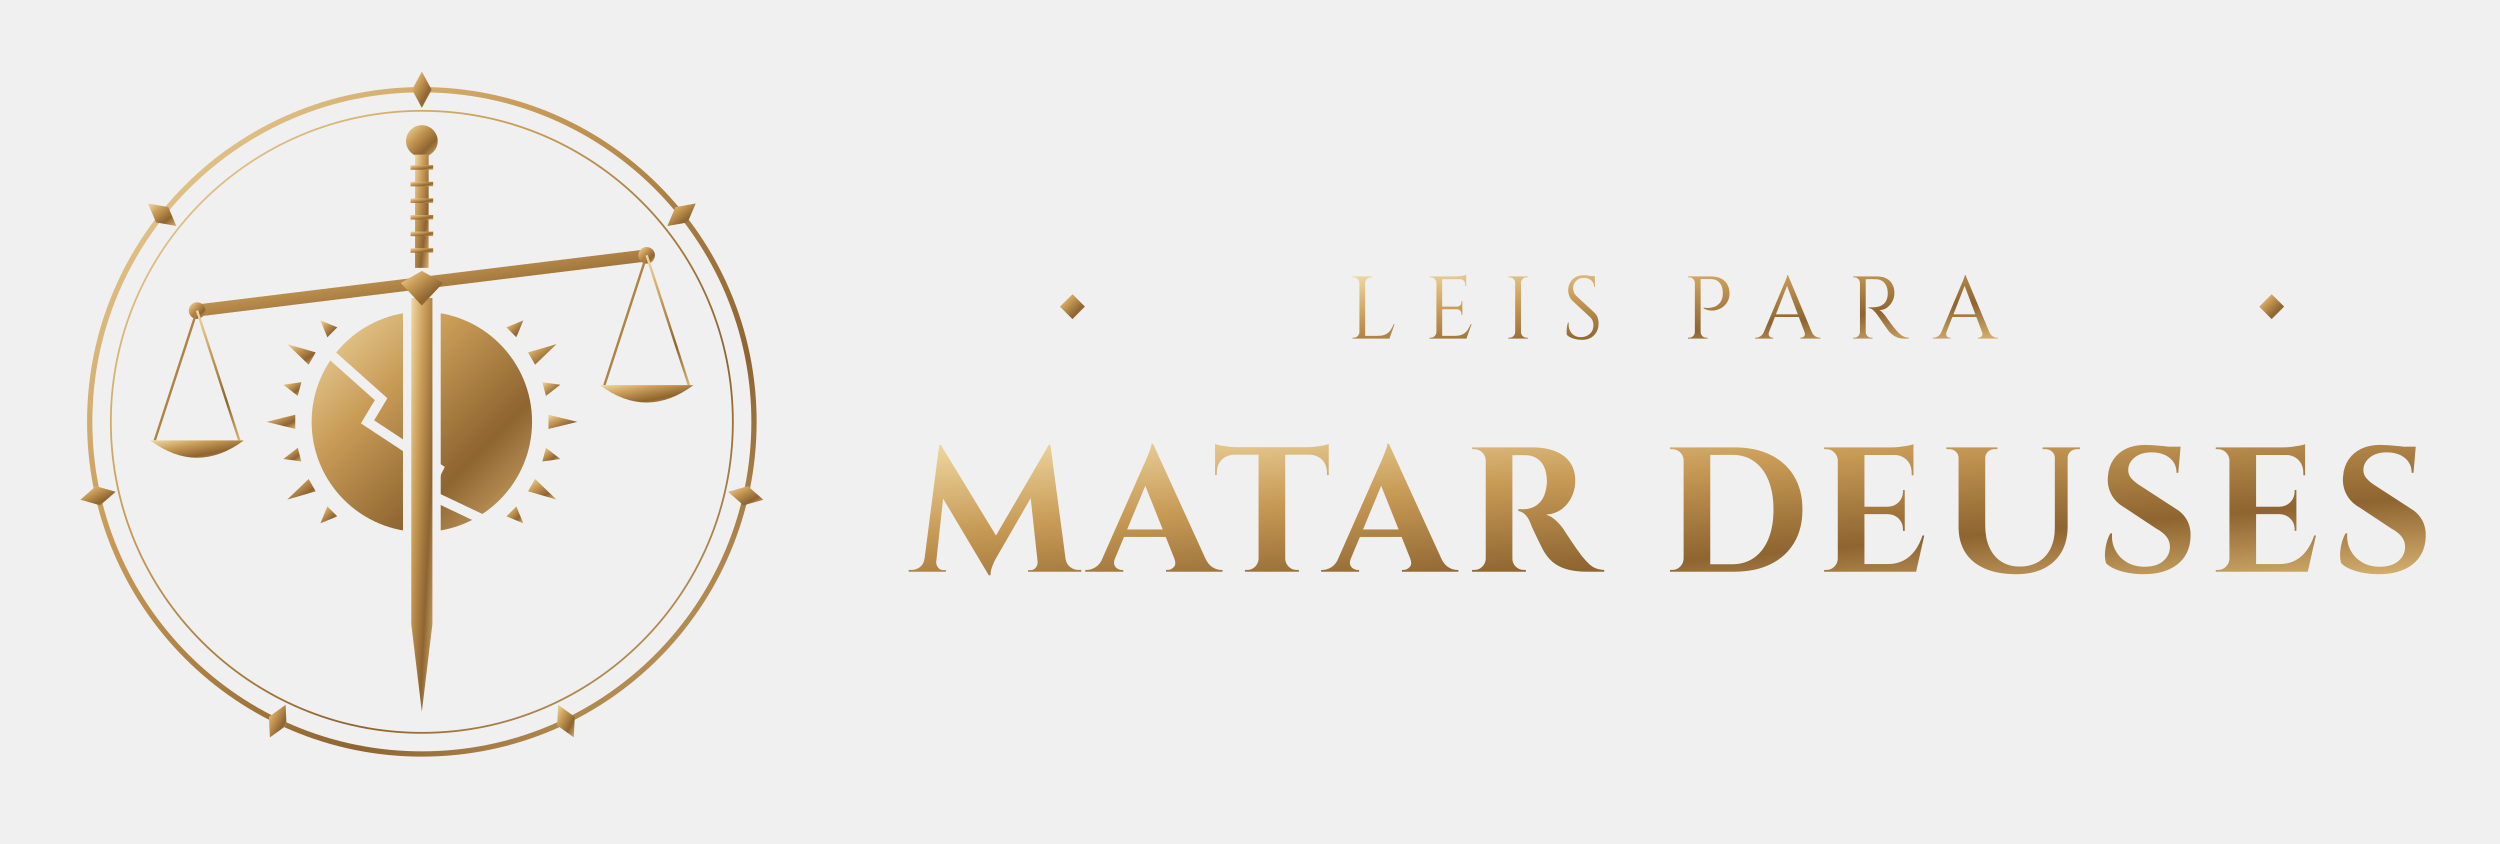
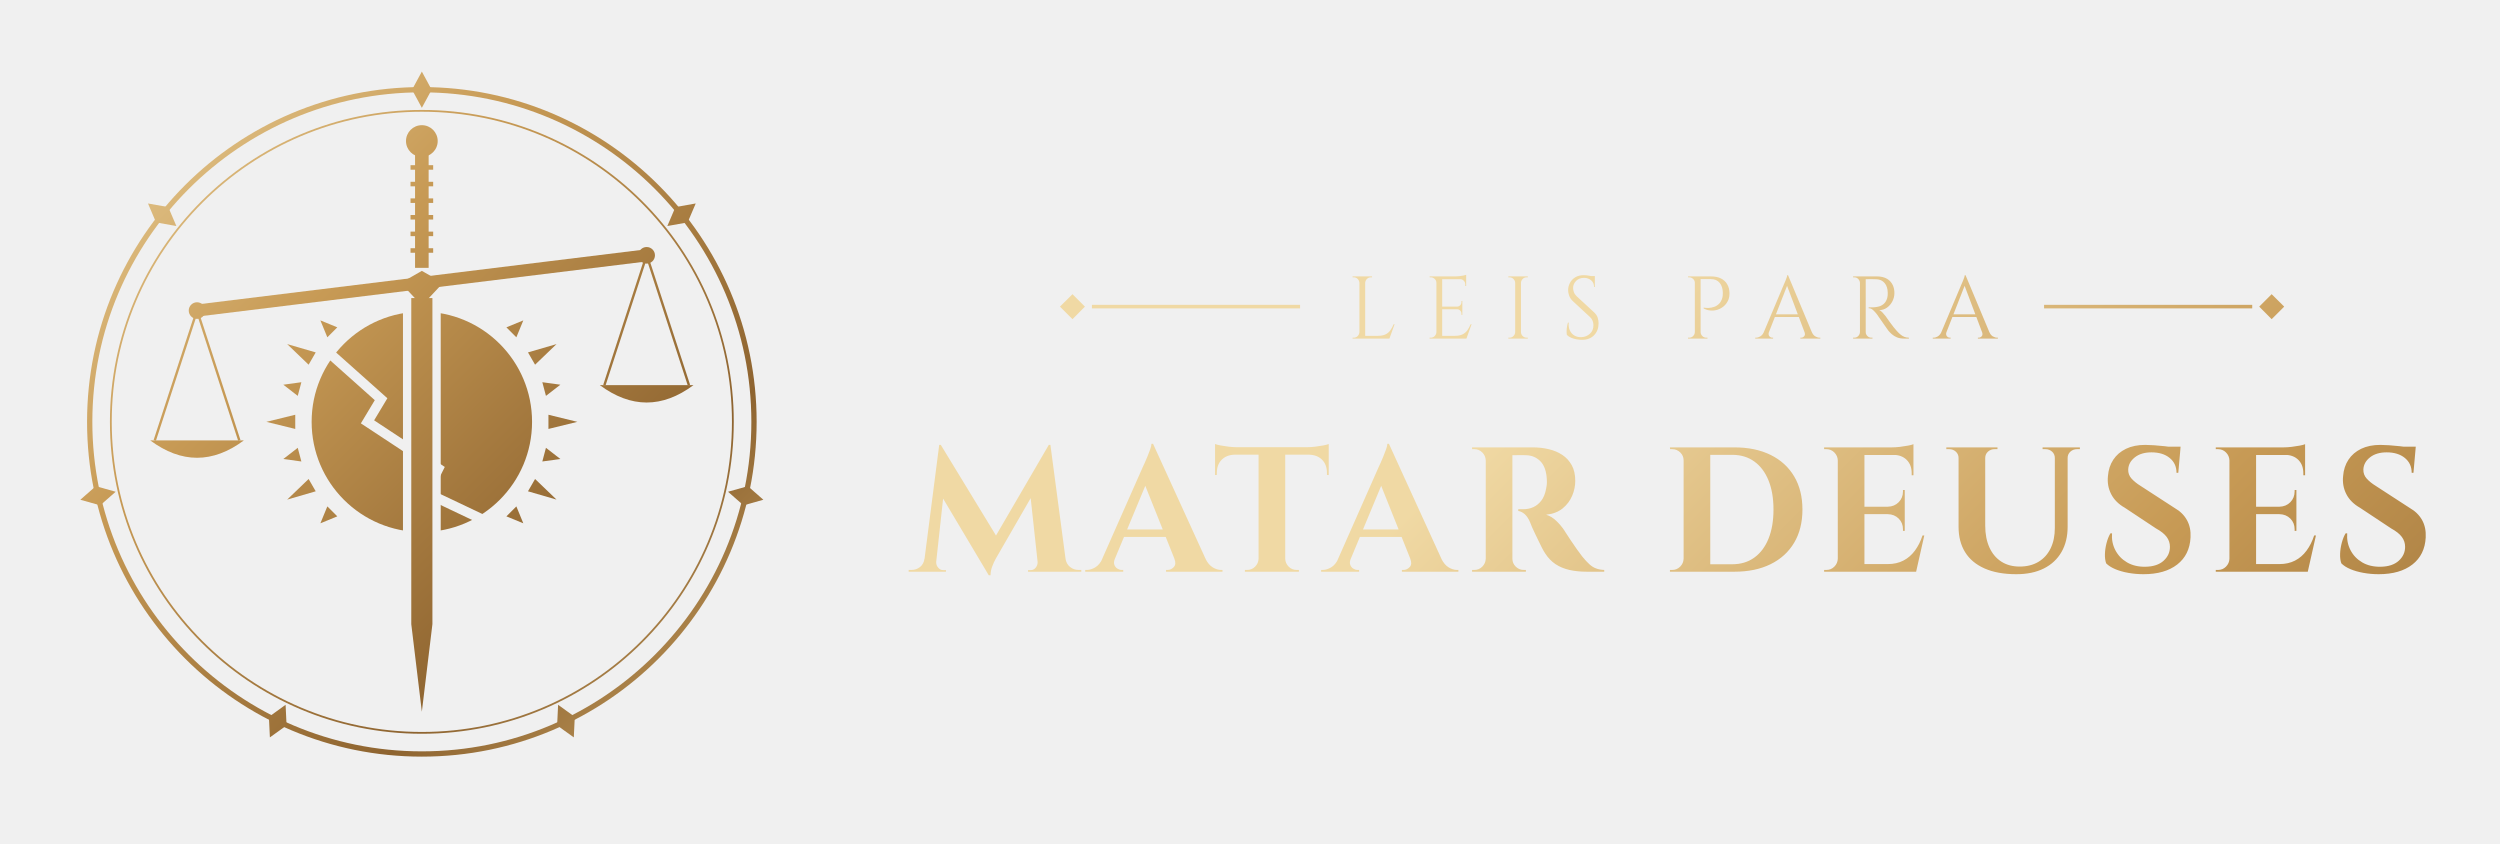
<svg xmlns="http://www.w3.org/2000/svg" viewBox="0 0 2252 760" width="2252" height="760">
  <defs>
-     <linearGradient id="bronze-g" x1="0" y1="0" x2="1" y2="1">
+     <linearGradient id="bronze-g" gradientUnits="userSpaceOnUse" x1="0" y1="0" x2="1000" y2="1000">
      <stop offset="0" stop-color="#F0D9A4" />
      <stop offset="0.35" stop-color="#C79A55" />
      <stop offset="0.7" stop-color="#8E6430" />
      <stop offset="1" stop-color="#D7B271" />
    </linearGradient>
    <mask id="bronzeH-disk" maskUnits="userSpaceOnUse" x="0" y="0" width="1000" height="1000">
      <rect width="1000" height="1000" fill="white" />
      <polyline points="372,404 446,470 428,500 522,562 506,594 628,652" fill="none" stroke="black" stroke-width="13" stroke-linejoin="miter" />
      <polygon points="486,336 514,336 514,768 500,884 486,768" fill="black" stroke="black" stroke-width="22" stroke-linejoin="miter" />
    </mask>
  </defs>
  <g transform="translate(40,40) scale(0.68)">
    <circle cx="500" cy="500" r="440" fill="none" stroke="url(#bronze-g)" stroke-width="7" />
    <circle cx="500" cy="500" r="412" fill="none" stroke="url(#bronze-g)" stroke-width="2.4" />
    <polygon points="500.0,36.0 513.0,60.0 500.0,84.0 487.0,60.0" fill="url(#bronze-g)" />
    <polygon points="862.8,210.7 852.1,235.8 825.2,240.6 835.9,215.5" fill="url(#bronze-g)" />
    <polygon points="952.4,603.2 926.1,610.6 905.6,592.6 931.9,585.2" fill="url(#bronze-g)" />
    <polygon points="701.3,918.0 679.2,902.1 680.5,874.8 702.6,890.8" fill="url(#bronze-g)" />
    <polygon points="298.7,918.0 297.4,890.8 319.5,874.8 320.8,902.1" fill="url(#bronze-g)" />
    <polygon points="47.6,603.2 68.1,585.2 94.4,592.6 73.9,610.6" fill="url(#bronze-g)" />
    <polygon points="137.2,210.7 164.1,215.5 174.8,240.6 147.9,235.8" fill="url(#bronze-g)" />
    <polygon points="667.7,490.6 706.0,500.0 667.7,509.4" fill="url(#bronze-g)" />
    <polygon points="664.4,534.4 683.5,549.2 659.6,552.5" fill="url(#bronze-g)" />
    <polygon points="650.0,575.7 678.4,603.0 640.6,592.0" fill="url(#bronze-g)" />
    <polygon points="625.2,612.0 634.4,634.4 612.0,625.2" fill="url(#bronze-g)" />
    <polygon points="388.0,625.2 365.6,634.4 374.8,612.0" fill="url(#bronze-g)" />
    <polygon points="359.4,592.0 321.6,603.0 350.0,575.7" fill="url(#bronze-g)" />
    <polygon points="340.4,552.5 316.5,549.2 335.6,534.4" fill="url(#bronze-g)" />
    <polygon points="332.3,509.4 294.0,500.0 332.3,490.6" fill="url(#bronze-g)" />
    <polygon points="335.6,465.6 316.5,450.8 340.4,447.5" fill="url(#bronze-g)" />
    <polygon points="350.0,424.3 321.6,397.0 359.4,408.0" fill="url(#bronze-g)" />
    <polygon points="374.8,388.0 365.6,365.6 388.0,374.8" fill="url(#bronze-g)" />
    <polygon points="612.0,374.8 634.4,365.6 625.2,388.0" fill="url(#bronze-g)" />
    <polygon points="640.6,408.0 678.4,397.0 650.0,424.3" fill="url(#bronze-g)" />
    <polygon points="659.6,447.5 683.5,450.8 664.4,465.6" fill="url(#bronze-g)" />
    <circle cx="500" cy="500" r="146" fill="url(#bronze-g)" mask="url(#bronzeH-disk)" />
    <circle cx="500" cy="128" r="21" fill="url(#bronze-g)" />
    <rect x="491" y="146" width="18" height="150" fill="url(#bronze-g)" />
    <rect x="485" y="160" width="30" height="6" fill="url(#bronze-g)" />
    <rect x="485" y="182" width="30" height="6" fill="url(#bronze-g)" />
    <rect x="485" y="204" width="30" height="6" fill="url(#bronze-g)" />
    <rect x="485" y="226" width="30" height="6" fill="url(#bronze-g)" />
    <rect x="485" y="248" width="30" height="6" fill="url(#bronze-g)" />
    <rect x="485" y="270" width="30" height="6" fill="url(#bronze-g)" />
    <polygon points="486,336 514,336 514,768 500,884 486,768" fill="url(#bronze-g)" />
    <polygon points="201.3,344.6 796.8,271.5 798.7,287.4 203.2,360.5" fill="url(#bronze-g)" />
    <polygon points="472,316 500,300 528,316 500,346" fill="url(#bronze-g)" />
    <circle cx="202.2" cy="352.6" r="11" fill="url(#bronze-g)" />
    <line x1="202.2" y1="352.6" x2="146.2" y2="524.6" stroke="url(#bronze-g)" stroke-width="3.2" />
    <line x1="202.2" y1="352.6" x2="258.2" y2="524.6" stroke="url(#bronze-g)" stroke-width="3.2" />
    <path d="M140.2,524.6 Q202.2,570.6 264.2,524.6 Z" fill="url(#bronze-g)" />
    <circle cx="797.8" cy="279.4" r="11" fill="url(#bronze-g)" />
    <line x1="797.8" y1="279.4" x2="741.8" y2="451.4" stroke="url(#bronze-g)" stroke-width="3.2" />
    <line x1="797.8" y1="279.4" x2="853.8" y2="451.4" stroke="url(#bronze-g)" stroke-width="3.2" />
    <path d="M735.8,451.4 Q797.8,497.4 859.8,451.4 Z" fill="url(#bronze-g)" />
  </g>
  <g transform="translate(1506.2,225.0)">
    <path d="M-276.44 24.0V80.0H-281.64V24.0ZM-254.84 77.52V80.0H-276.68V77.52ZM-249.96 67.04 -254.6 80.0H-267.88L-265.0 77.52Q-260.76 77.52 -258.08 76.2Q-255.4 74.88 -253.72 72.48Q-252.04 70.08 -250.76 67.04ZM-281.4 74.16V80.0H-287.8V79.2Q-287.8 79.2 -287.28 79.2Q-286.76 79.2 -286.76 79.2Q-284.68 79.2 -283.2 77.72Q-281.72 76.24 -281.64 74.16ZM-281.4 29.84H-281.64Q-281.72 27.76 -283.2 26.28Q-284.68 24.8 -286.76 24.8Q-286.76 24.8 -287.28 24.8Q-287.8 24.8 -287.8 24.8V24.0H-281.4ZM-276.68 29.84V24.0H-270.28V24.8Q-270.36 24.8 -270.84 24.8Q-271.32 24.8 -271.32 24.8Q-273.4 24.8 -274.88 26.28Q-276.36 27.76 -276.44 29.84ZM-207.08 24.0V80.0H-212.28V24.0ZM-185.48 77.52V80.0H-207.32V77.52ZM-188.92 51.2V53.6H-207.32V51.2ZM-185.48 24.0V26.48H-207.32V24.0ZM-180.6 67.04 -185.24 80.0H-198.52L-195.64 77.52Q-191.4 77.52 -188.72 76.2Q-186.04 74.88 -184.36 72.48Q-182.68 70.08 -181.4 67.04ZM-188.92 53.44V58.72H-189.72V57.52Q-189.72 55.92 -190.84 54.76Q-191.96 53.6 -193.56 53.6V53.44ZM-188.92 46.08V51.36H-193.56V51.2Q-191.96 51.12 -190.84 49.96Q-189.72 48.8 -189.72 47.2V46.08ZM-185.48 26.24V32.64H-186.28V31.2Q-186.28 29.28 -187.64 27.88Q-189.0 26.48 -191.0 26.4V26.24ZM-185.48 22.56V24.88L-195.24 24.0Q-193.48 24.0 -191.52 23.76Q-189.56 23.52 -187.88 23.2Q-186.2 22.88 -185.48 22.56ZM-212.04 74.16V80.0H-218.44V79.2Q-218.44 79.2 -217.92 79.2Q-217.4 79.2 -217.4 79.2Q-215.32 79.2 -213.84 77.72Q-212.36 76.24 -212.28 74.16ZM-212.04 29.84H-212.28Q-212.28 27.76 -213.8 26.28Q-215.32 24.8 -217.4 24.8Q-217.4 24.8 -217.88 24.8Q-218.36 24.8 -218.36 24.8L-218.44 24.0H-212.04ZM-136.12 24.0V80.0H-141.32V24.0ZM-141.08 74.16V80.0H-147.48V79.2Q-147.48 79.2 -146.96 79.2Q-146.44 79.2 -146.44 79.2Q-144.36 79.2 -142.88 77.72Q-141.4 76.24 -141.32 74.16ZM-141.08 29.84H-141.32Q-141.4 27.76 -142.88 26.28Q-144.36 24.8 -146.44 24.8Q-146.44 24.8 -146.96 24.8Q-147.48 24.8 -147.48 24.8V24.0H-141.08ZM-136.36 74.16H-136.12Q-136.04 76.24 -134.56 77.72Q-133.08 79.2 -131.0 79.2Q-131.0 79.2 -130.52 79.2Q-130.04 79.2 -129.96 79.2V80.0H-136.36ZM-136.36 29.84V24.0H-129.96V24.8Q-130.04 24.8 -130.52 24.8Q-131.0 24.8 -131.0 24.8Q-133.08 24.8 -134.56 26.28Q-136.04 27.76 -136.12 29.84ZM-79.56 22.88Q-78.28 22.88 -76.8 23.04Q-75.32 23.2 -73.92 23.48Q-72.52 23.76 -71.36 24.04Q-70.2 24.32 -69.56 24.64V33.52H-70.28Q-70.28 29.68 -72.92 27.48Q-75.56 25.28 -79.32 25.28Q-83.72 25.28 -86.44 28.04Q-89.16 30.8 -89.16 34.48Q-89.16 36.0 -88.48 38.04Q-87.8 40.08 -85.96 41.84L-70.2 56.4Q-67.8 58.64 -67.0 61.2Q-66.2 63.76 -66.2 66.16Q-66.2 72.8 -70.24 76.96Q-74.28 81.12 -81.16 81.12Q-83.08 81.12 -85.68 80.72Q-88.28 80.32 -90.72 79.32Q-93.16 78.32 -94.76 76.72Q-95.0 75.44 -95.0 73.52Q-95.0 71.6 -94.68 69.48Q-94.36 67.36 -93.8 65.6H-93.08Q-93.48 69.68 -92.04 72.72Q-90.6 75.76 -87.84 77.32Q-85.08 78.88 -81.56 78.72Q-77.16 78.48 -74.0 75.64Q-70.84 72.8 -70.84 68.0Q-70.84 65.68 -71.64 63.8Q-72.44 61.92 -73.96 60.56L-89.32 46.32Q-91.72 44.08 -92.68 41.4Q-93.64 38.72 -93.64 36.4Q-93.64 33.04 -92.04 29.92Q-90.44 26.8 -87.28 24.84Q-84.12 22.88 -79.56 22.88ZM-69.56 23.68V25.36H-75.64V23.68ZM24.68 24.0H35.24Q40.36 24.0 44.04 25.84Q47.72 27.68 49.72 31.16Q51.72 34.64 51.72 39.44Q51.72 43.12 50.28 46.04Q48.84 48.96 46.44 50.96Q44.04 52.96 41 53.96Q37.96 54.96 34.72 54.72Q31.48 54.48 28.44 52.88V52.08Q28.44 52.08 29.8 52.28Q31.16 52.48 33.28 52.36Q35.4 52.24 37.76 51.48Q40.12 50.72 42.16 48.8Q44.2 46.88 45.24 43.44Q45.48 42.56 45.64 41.24Q45.8 39.92 45.72 38.64Q45.64 33.12 42.84 29.76Q40.04 26.4 34.92 26.4H25.48Q25.48 26.4 25.28 25.8Q25.08 25.2 24.88 24.6Q24.68 24.0 24.68 24.0ZM25.72 24.0V80.0H20.52V24.0ZM20.76 74.16V80.0H14.36V79.2Q14.36 79.2 14.88 79.2Q15.4 79.2 15.4 79.2Q17.48 79.2 18.96 77.72Q20.44 76.24 20.52 74.16ZM20.76 29.84H20.52Q20.52 27.76 19 26.28Q17.48 24.8 15.4 24.8Q15.4 24.8 14.92 24.8Q14.44 24.8 14.44 24.8L14.36 24.0H20.76ZM25.48 74.16H25.72Q25.8 76.24 27.28 77.72Q28.76 79.2 30.84 79.2Q30.84 79.2 31.36 79.2Q31.88 79.2 31.88 79.2V80.0H25.48ZM104.44 22.88 128.12 79.52H121.32L102.84 30.48ZM87.24 74.16Q86.68 75.76 87.08 76.88Q87.48 78.0 88.4 78.6Q89.32 79.2 90.28 79.2H91.0V80.0H74.92V79.2Q74.92 79.2 75.28 79.2Q75.64 79.2 75.64 79.2Q77.48 79.2 79.44 78.04Q81.4 76.88 82.68 74.16ZM104.44 22.88 105.16 28.48 85.08 79.76H80.28L100.76 31.12Q100.76 31.12 101.2 30.12Q101.64 29.12 102.24 27.68Q102.84 26.24 103.28 24.88Q103.72 23.52 103.72 22.88ZM115.72 58.16V60.56H90.68V58.16ZM119.32 74.16H125.88Q127.08 76.88 129.08 78.04Q131.08 79.2 132.92 79.2Q132.92 79.2 133.24 79.2Q133.56 79.2 133.56 79.2V80.0H115.56V79.2H116.28Q117.8 79.2 119.0 77.88Q120.2 76.56 119.32 74.16ZM173.4 24.0H184.68Q188.28 24.0 191.2 25.04Q194.12 26.08 196.12 28.04Q198.12 30.0 199.2 32.76Q200.28 35.52 200.28 39.04Q200.28 42.88 198.48 46.4Q196.68 49.92 193.6 52.12Q190.52 54.32 186.68 54.32Q188.04 54.88 189.64 56.6Q191.24 58.32 192.44 59.92Q192.44 59.92 193.52 61.48Q194.6 63.04 196.24 65.28Q197.88 67.52 199.56 69.68Q201.24 71.84 202.44 73.12Q204.04 74.88 205.64 76.24Q207.24 77.6 209.12 78.4Q211.0 79.2 213.32 79.2V80.0H208.92Q205.24 80.0 202.56 78.88Q199.88 77.76 198.04 76.12Q196.2 74.48 194.92 72.96Q194.68 72.64 193.6 71.12Q192.52 69.6 191.04 67.48Q189.56 65.36 188.12 63.28Q186.68 61.2 185.64 59.72Q184.6 58.24 184.44 58.0Q182.92 56.0 181.08 54.32Q179.24 52.64 177.08 52.64V51.84Q177.08 51.84 178.32 51.88Q179.56 51.92 181.32 51.84Q183.4 51.76 185.88 51.2Q188.36 50.64 190.52 48.88Q192.68 47.12 193.8 43.52Q194.04 42.64 194.2 41.32Q194.36 40.0 194.28 38.72Q194.2 33.28 191.52 30.04Q188.84 26.8 184.36 26.56Q182.12 26.4 179.76 26.44Q177.4 26.48 175.8 26.48Q174.2 26.48 174.2 26.48Q174.2 26.4 174.0 25.8Q173.8 25.2 173.6 24.6Q173.4 24.0 173.4 24.0ZM174.44 24.0V80.0H169.24V24.0ZM169.48 74.16V80.0H163.08V79.2Q163.08 79.2 163.6 79.2Q164.12 79.2 164.12 79.2Q166.2 79.2 167.68 77.72Q169.16 76.24 169.24 74.16ZM169.48 29.84H169.24Q169.16 27.76 167.68 26.28Q166.2 24.8 164.12 24.8Q164.12 24.8 163.6 24.8Q163.08 24.8 163.08 24.8V24.0H169.48ZM174.2 74.16H174.44Q174.44 76.24 175.96 77.72Q177.48 79.2 179.56 79.2Q179.56 79.2 180.04 79.2Q180.52 79.2 180.52 79.2V80.0H174.2ZM264.36 22.88 288.04 79.52H281.24L262.76 30.48ZM247.16 74.16Q246.6 75.76 247.0 76.88Q247.4 78.0 248.32 78.6Q249.24 79.2 250.2 79.2H250.92V80.0H234.84V79.2Q234.84 79.2 235.2 79.2Q235.56 79.2 235.56 79.2Q237.4 79.2 239.36 78.04Q241.32 76.88 242.6 74.16ZM264.36 22.88 265.08 28.48 245.0 79.76H240.2L260.68 31.12Q260.68 31.12 261.12 30.12Q261.56 29.12 262.16 27.68Q262.76 26.24 263.2 24.88Q263.64 23.52 263.64 22.88ZM275.64 58.16V60.56H250.6V58.16ZM279.24 74.16H285.8Q287.0 76.88 289.0 78.04Q291.0 79.2 292.84 79.2Q292.84 79.2 293.16 79.2Q293.48 79.2 293.48 79.2V80.0H275.48V79.2H276.2Q277.72 79.2 278.92 77.88Q280.12 76.56 279.24 74.16Z" fill="url(#bronze-g)" />
-     <line x1="-335.1" y1="51.2" x2="-522.6" y2="51.2" stroke="url(#bronze-g)" stroke-width="3.0" />
+     <rect x="-522.6" y="49.6" width="187.5" height="3.2" fill="url(#bronze-g)" />
    <polygon points="-551.4,51.2 -540.1,40.0 -528.9,51.2 -540.1,62.5" fill="url(#bronze-g)" />
-     <line x1="335.1" y1="51.2" x2="522.6" y2="51.2" stroke="url(#bronze-g)" stroke-width="3.0" />
+     <rect x="335.1" y="49.6" width="187.5" height="3.2" fill="url(#bronze-g)" />
    <polygon points="528.9,51.2 540.1,40.0 551.4,51.2 540.1,62.5" fill="url(#bronze-g)" />
    <path d="M-561.44 175.76 -560.16 193.2 -607.68 275.6Q-607.68 275.6 -609.28 278.4Q-610.88 281.2 -612.4 285.2Q-613.92 289.2 -613.92 293.2H-615.52L-621.76 279.28ZM-669.92 278.32V290.0H-687.68V288.4Q-687.52 288.4 -686.32 288.4Q-685.12 288.4 -685.12 288.4Q-680.8 288.4 -677.44 285.76Q-674.08 283.12 -673.44 278.32ZM-662.88 280.88Q-662.88 281.04 -662.88 281.2Q-662.88 281.36 -662.88 281.68Q-662.88 284.24 -661.04 286.4Q-659.2 288.56 -656.64 288.56H-654.08V290.0H-664.0V280.88ZM-660.16 175.76H-658.72L-653.12 191.76L-663.84 290.0H-674.88ZM-658.72 175.76 -606.4 261.68 -615.52 293.2 -662.88 213.68ZM-560.0 175.76 -544.8 290.0H-570.56L-578.56 216.4L-561.44 175.76ZM-549.76 278.32H-546.4Q-545.6 283.12 -542.24 285.76Q-538.88 288.4 -534.72 288.4Q-534.72 288.4 -533.44 288.4Q-532.16 288.4 -532.16 288.4V290.0H-549.76ZM-571.52 280.88H-570.4V290.0H-580.16V288.56H-577.76Q-575.04 288.56 -573.28 286.4Q-571.52 284.24 -571.52 281.68Q-571.52 281.36 -571.52 281.2Q-571.52 281.04 -571.52 280.88ZM-467.52 174.8 -415.36 289.04H-444L-477.28 205.68ZM-501.92 278.32Q-503.2 281.52 -502.4 283.76Q-501.6 286.0 -499.68 287.2Q-497.76 288.4 -495.84 288.4H-494.4V290.0H-528.64V288.4Q-528.64 288.4 -527.92 288.4Q-527.2 288.4 -527.2 288.4Q-523.52 288.4 -519.6 286.08Q-515.68 283.76 -513.12 278.32ZM-467.52 174.8 -466.88 194.32 -506.56 289.52H-518.24L-476.8 195.76Q-476.32 194.8 -475.12 192.16Q-473.92 189.52 -472.56 186.16Q-471.2 182.8 -470.08 179.68Q-468.96 176.56 -468.96 174.8ZM-450.72 251.92V258.64H-497.76V251.92ZM-448.32 278.32H-420.32Q-417.6 283.76 -413.76 286.08Q-409.92 288.4 -406.24 288.4Q-406.24 288.4 -405.6 288.4Q-404.96 288.4 -404.96 288.4V290.0H-455.84V288.4H-454.4Q-451.2 288.4 -448.8 285.76Q-446.4 283.12 -448.32 278.32ZM-348.48 178.48V290.0H-372.48V178.48ZM-309.28 177.84V184.56H-411.68V177.84ZM-309.28 184.08V202.96L-310.88 202.8V201.04Q-310.88 193.52 -315.28 189.12Q-319.68 184.72 -327.2 184.56V184.08ZM-309.28 174.96V179.6L-328.8 177.84Q-325.28 177.84 -321.36 177.36Q-317.44 176.88 -314.08 176.24Q-310.72 175.6 -309.28 174.96ZM-372 278.32V290.0H-384.8V288.4Q-384.8 288.4 -383.76 288.4Q-382.72 288.4 -382.72 288.4Q-378.56 288.4 -375.6 285.44Q-372.64 282.48 -372.48 278.32ZM-348.96 278.32H-348.48Q-348.32 282.48 -345.36 285.44Q-342.4 288.4 -338.24 288.4Q-338.24 288.4 -337.2 288.4Q-336.16 288.4 -336.16 288.4V290.0H-348.96ZM-393.92 184.08V184.56Q-401.28 184.72 -405.68 189.12Q-410.08 193.52 -410.08 201.04V202.8L-411.68 202.96V184.08ZM-411.68 174.96Q-410.08 175.6 -406.8 176.24Q-403.52 176.88 -399.52 177.36Q-395.52 177.84 -392.16 177.84L-411.68 179.6ZM-255.04 174.8 -202.88 289.04H-231.52L-264.8 205.68ZM-289.44 278.32Q-290.72 281.52 -289.92 283.76Q-289.12 286.0 -287.2 287.2Q-285.28 288.4 -283.36 288.4H-281.92V290.0H-316.16V288.4Q-316.16 288.4 -315.44 288.4Q-314.72 288.4 -314.72 288.4Q-311.04 288.4 -307.12 286.08Q-303.2 283.76 -300.64 278.32ZM-255.04 174.8 -254.4 194.32 -294.08 289.52H-305.76L-264.32 195.76Q-263.84 194.8 -262.64 192.16Q-261.44 189.52 -260.08 186.16Q-258.72 182.8 -257.6 179.68Q-256.48 176.56 -256.48 174.8ZM-238.24 251.92V258.64H-285.28V251.92ZM-235.84 278.32H-207.84Q-205.12 283.76 -201.28 286.08Q-197.44 288.4 -193.76 288.4Q-193.76 288.4 -193.12 288.4Q-192.48 288.4 -192.48 288.4V290.0H-243.36V288.4H-241.92Q-238.72 288.4 -236.32 285.76Q-233.92 283.12 -235.84 278.32ZM-145.92 178.0H-125.28Q-118.08 178.0 -111.2 179.6Q-104.32 181.2 -98.96 184.72Q-93.6 188.24 -90.4 194.0Q-87.2 199.76 -87.2 208.24Q-87.2 214.96 -90 221.6Q-92.8 228.24 -98.56 232.96Q-104.32 237.68 -113.44 238.64Q-108.32 240.24 -104.08 244.4Q-99.84 248.56 -97.12 252.72Q-96.96 253.04 -95.28 255.6Q-93.6 258.16 -91.12 261.92Q-88.64 265.68 -85.92 269.52Q-83.2 273.36 -80.96 276.24Q-77.44 280.56 -74.56 283.2Q-71.68 285.84 -68.48 287.04Q-65.28 288.24 -61.12 288.4V290.0H-76.8Q-85.44 290.0 -92.48 288.4Q-99.52 286.8 -104.96 283.2Q-110.4 279.6 -114.4 273.36Q-115.68 271.44 -117.2 268.48Q-118.72 265.52 -120.32 262.16Q-121.92 258.8 -123.44 255.68Q-124.96 252.56 -126.08 250.0Q-127.2 247.44 -127.68 246.0Q-129.76 240.88 -132.56 238.32Q-135.36 235.76 -138.56 235.28V233.68Q-138.08 233.68 -136.64 233.68Q-135.2 233.68 -133.6 233.68Q-129.28 233.68 -125.2 231.92Q-121.12 230.16 -117.92 226.16Q-114.72 222.16 -113.44 215.12Q-113.12 213.68 -112.88 211.76Q-112.64 209.84 -112.8 207.44Q-113.28 195.92 -118.56 190.56Q-123.84 185.2 -131.68 185.04Q-133.92 184.88 -136.56 184.96Q-139.2 185.04 -141.36 185.04Q-143.52 185.04 -144.32 185.04Q-144.32 184.88 -144.72 183.2Q-145.12 181.52 -145.52 179.76Q-145.92 178.0 -145.92 178.0ZM-143.84 178.0V290.0H-167.84V178.0ZM-167.36 278.32V290.0H-180.16V288.4Q-180 288.4 -179.12 288.4Q-178.24 288.4 -178.08 288.4Q-173.92 288.4 -170.96 285.44Q-168 282.48 -167.84 278.32ZM-167.36 189.68H-167.84Q-168 185.52 -170.96 182.56Q-173.92 179.6 -178.08 179.6Q-178.24 179.6 -179.12 179.6Q-180 179.6 -180.16 179.6V178.0H-167.36ZM-144.32 278.32H-143.84Q-143.84 282.48 -140.8 285.44Q-137.76 288.4 -133.6 288.4Q-133.28 288.4 -132.48 288.4Q-131.68 288.4 -131.68 288.4V290.0H-144.32ZM56.16 178.0Q75.04 178.0 88.8 184.8Q102.56 191.6 110 204.16Q117.44 216.72 117.44 234.0Q117.44 251.28 110 263.84Q102.56 276.4 88.8 283.2Q75.04 290.0 56.16 290.0H18.08L17.92 283.28Q22.56 283.28 27.6 283.28Q32.64 283.28 37.36 283.28Q42.08 283.28 45.92 283.28Q49.76 283.28 52 283.28Q54.24 283.28 54.24 283.28Q65.76 283.28 74.08 277.28Q82.4 271.28 86.88 260.24Q91.36 249.2 91.36 234.0Q91.36 218.8 86.88 207.76Q82.4 196.72 74.08 190.72Q65.76 184.72 54.24 184.72Q54.24 184.72 51.92 184.72Q49.6 184.72 45.6 184.72Q41.6 184.72 36.64 184.72Q31.68 184.72 26.4 184.72Q21.12 184.72 16.32 184.72V178.0ZM34.4 178.0V290.0H10.4V178.0ZM10.88 278.32V290.0H-1.92V288.4Q-1.92 288.4 -0.88 288.4Q0.16 288.4 0.16 288.4Q4.32 288.4 7.28 285.44Q10.24 282.48 10.4 278.32ZM10.88 189.68H10.4Q10.4 185.52 7.36 182.56Q4.32 179.6 0.16 179.6Q0.16 179.6 -0.8 179.6Q-1.76 179.6 -1.76 179.6L-1.92 178.0H10.88ZM173.28 178.0V290.0H149.28V178.0ZM215.52 283.12 219.36 290.0H172.8V283.12ZM209.6 231.44V238.16H172.8V231.44ZM217.44 178.0V184.88H172.8V178.0ZM227.2 257.36 219.84 290.0H188.48L194.24 283.12Q202.24 283.12 208.32 280.0Q214.4 276.88 218.72 271.04Q223.04 265.2 225.6 257.36ZM209.6 237.84V253.2H208V251.76Q208 246.0 204.16 242.16Q200.32 238.32 194.4 238.16V237.84ZM209.6 216.4V231.76H194.4V231.44Q200.32 231.28 204.16 227.36Q208 223.44 208 217.68V216.4ZM217.44 184.4V203.12H215.84V201.2Q215.84 193.84 211.44 189.36Q207.04 184.88 199.52 184.72V184.4ZM217.44 175.12V179.76L197.92 178.0Q201.44 178.0 205.36 177.52Q209.28 177.04 212.64 176.4Q216 175.76 217.44 175.12ZM149.76 278.32V290.0H136.96V288.4Q136.96 288.4 138 288.4Q139.04 288.4 139.04 288.4Q143.2 288.4 146.16 285.44Q149.12 282.48 149.28 278.32ZM149.76 189.68H149.28Q149.12 185.52 146.16 182.56Q143.2 179.6 139.04 179.6Q139.04 179.6 138 179.6Q136.96 179.6 136.96 179.6V178.0H149.76ZM282.08 178.0V248.4Q282.08 259.76 285.84 268.08Q289.6 276.4 296.56 280.88Q303.52 285.36 313.12 285.36Q322.88 285.36 330 281.12Q337.12 276.88 340.96 269.04Q344.8 261.2 344.8 250.48V178.0H356.32V249.52Q356.32 262.64 350.8 272.24Q345.28 281.84 334.96 287.04Q324.64 292.24 310.08 292.24Q293.12 292.24 281.44 287.04Q269.76 281.84 263.92 272.32Q258.08 262.8 258.08 249.68V178.0ZM258.56 178.0V187.6H258.08Q258.08 184.08 255.6 181.84Q253.12 179.6 249.6 179.6Q249.6 179.6 248.32 179.6Q247.04 179.6 247.04 179.6V178.0ZM293.12 178.0V179.6Q293.12 179.6 291.84 179.6Q290.56 179.6 290.56 179.6Q287.04 179.6 284.56 181.84Q282.08 184.08 282.08 187.6H281.76V178.0ZM345.28 178.0V187.6H344.8Q344.8 184.08 342.32 181.84Q339.84 179.6 336.32 179.6Q336.32 179.6 335.04 179.6Q333.76 179.6 333.76 179.6V178.0ZM367.36 178.0V179.6Q367.36 179.6 366.08 179.6Q364.8 179.6 364.8 179.6Q361.28 179.6 358.8 181.84Q356.32 184.08 356.32 187.6H356V178.0ZM426.24 175.76Q429.44 175.76 434.16 176.08Q438.88 176.4 443.92 176.96Q448.96 177.52 452.72 178.08Q456.48 178.64 457.92 179.28L456 200.88H454.4Q454.4 192.56 448.24 187.52Q442.08 182.48 431.84 182.48Q422.56 182.48 416.88 186.96Q411.2 191.44 410.88 197.84Q410.72 202.64 413.92 206.16Q417.12 209.68 422.08 212.72L452.64 232.56Q460 236.72 463.76 243.44Q467.52 250.16 467.04 259.12Q466.24 274.8 455.04 283.52Q443.84 292.24 424.64 292.24Q417.6 292.24 410.96 291.04Q404.32 289.84 399.2 287.68Q394.08 285.52 391.04 282.48Q389.76 278.96 389.92 274.0Q390.08 269.04 391.44 263.92Q392.8 258.8 394.88 255.44H396.32Q395.68 263.6 399.28 270.56Q402.88 277.52 409.84 281.6Q416.8 285.68 426.4 285.52Q436.96 285.36 442.72 280.16Q448.48 274.96 448.48 267.6Q448.48 262.64 445.52 258.64Q442.56 254.64 435.84 250.96L407.84 232.4Q399.36 227.6 395.52 220.08Q391.68 212.56 392.64 203.76Q393.28 195.44 397.44 189.12Q401.6 182.8 408.88 179.28Q416.16 175.76 426.24 175.76ZM458.08 177.36 457.76 180.72H438.88V177.36ZM526.08 178.0V290.0H502.08V178.0ZM568.32 283.12 572.16 290.0H525.6V283.12ZM562.4 231.44V238.16H525.6V231.44ZM570.24 178.0V184.88H525.6V178.0ZM580.0 257.36 572.64 290.0H541.28L547.04 283.12Q555.04 283.12 561.12 280.0Q567.2 276.88 571.52 271.04Q575.84 265.2 578.4 257.36ZM562.4 237.84V253.2H560.8V251.76Q560.8 246.0 556.96 242.16Q553.12 238.32 547.2 238.16V237.84ZM562.4 216.4V231.76H547.2V231.44Q553.12 231.28 556.96 227.36Q560.8 223.44 560.8 217.68V216.4ZM570.24 184.4V203.12H568.64V201.2Q568.64 193.84 564.24 189.36Q559.84 184.88 552.32 184.72V184.4ZM570.24 175.12V179.76L550.72 178.0Q554.24 178.0 558.16 177.52Q562.08 177.04 565.44 176.4Q568.8 175.76 570.24 175.12ZM502.56 278.32V290.0H489.76V288.4Q489.76 288.4 490.8 288.4Q491.84 288.4 491.84 288.4Q496 288.4 498.96 285.44Q501.92 282.48 502.08 278.32ZM502.56 189.68H502.08Q501.92 185.52 498.96 182.56Q496 179.6 491.84 179.6Q491.84 179.6 490.8 179.6Q489.76 179.6 489.76 179.6V178.0H502.56ZM638.08 175.76Q641.28 175.76 646.0 176.08Q650.72 176.4 655.76 176.96Q660.8 177.52 664.56 178.08Q668.32 178.64 669.76 179.28L667.84 200.88H666.24Q666.24 192.56 660.08 187.52Q653.92 182.48 643.68 182.48Q634.4 182.48 628.72 186.96Q623.04 191.44 622.72 197.84Q622.56 202.64 625.76 206.16Q628.96 209.68 633.92 212.72L664.48 232.56Q671.84 236.72 675.6 243.44Q679.36 250.16 678.88 259.12Q678.08 274.8 666.88 283.52Q655.68 292.24 636.48 292.24Q629.44 292.24 622.8 291.04Q616.16 289.84 611.04 287.68Q605.92 285.52 602.88 282.48Q601.6 278.96 601.76 274.0Q601.92 269.04 603.28 263.92Q604.64 258.8 606.72 255.44H608.16Q607.52 263.6 611.12 270.56Q614.72 277.52 621.68 281.6Q628.64 285.68 638.24 285.52Q648.8 285.36 654.56 280.16Q660.32 274.96 660.32 267.6Q660.32 262.64 657.36 258.64Q654.4 254.64 647.68 250.96L619.68 232.4Q611.2 227.6 607.36 220.08Q603.52 212.56 604.48 203.76Q605.12 195.44 609.28 189.12Q613.44 182.8 620.72 179.28Q628.0 175.76 638.08 175.76ZM669.92 177.36 669.6 180.72H650.72V177.36Z" fill="url(#bronze-g)" />
  </g>
</svg>
